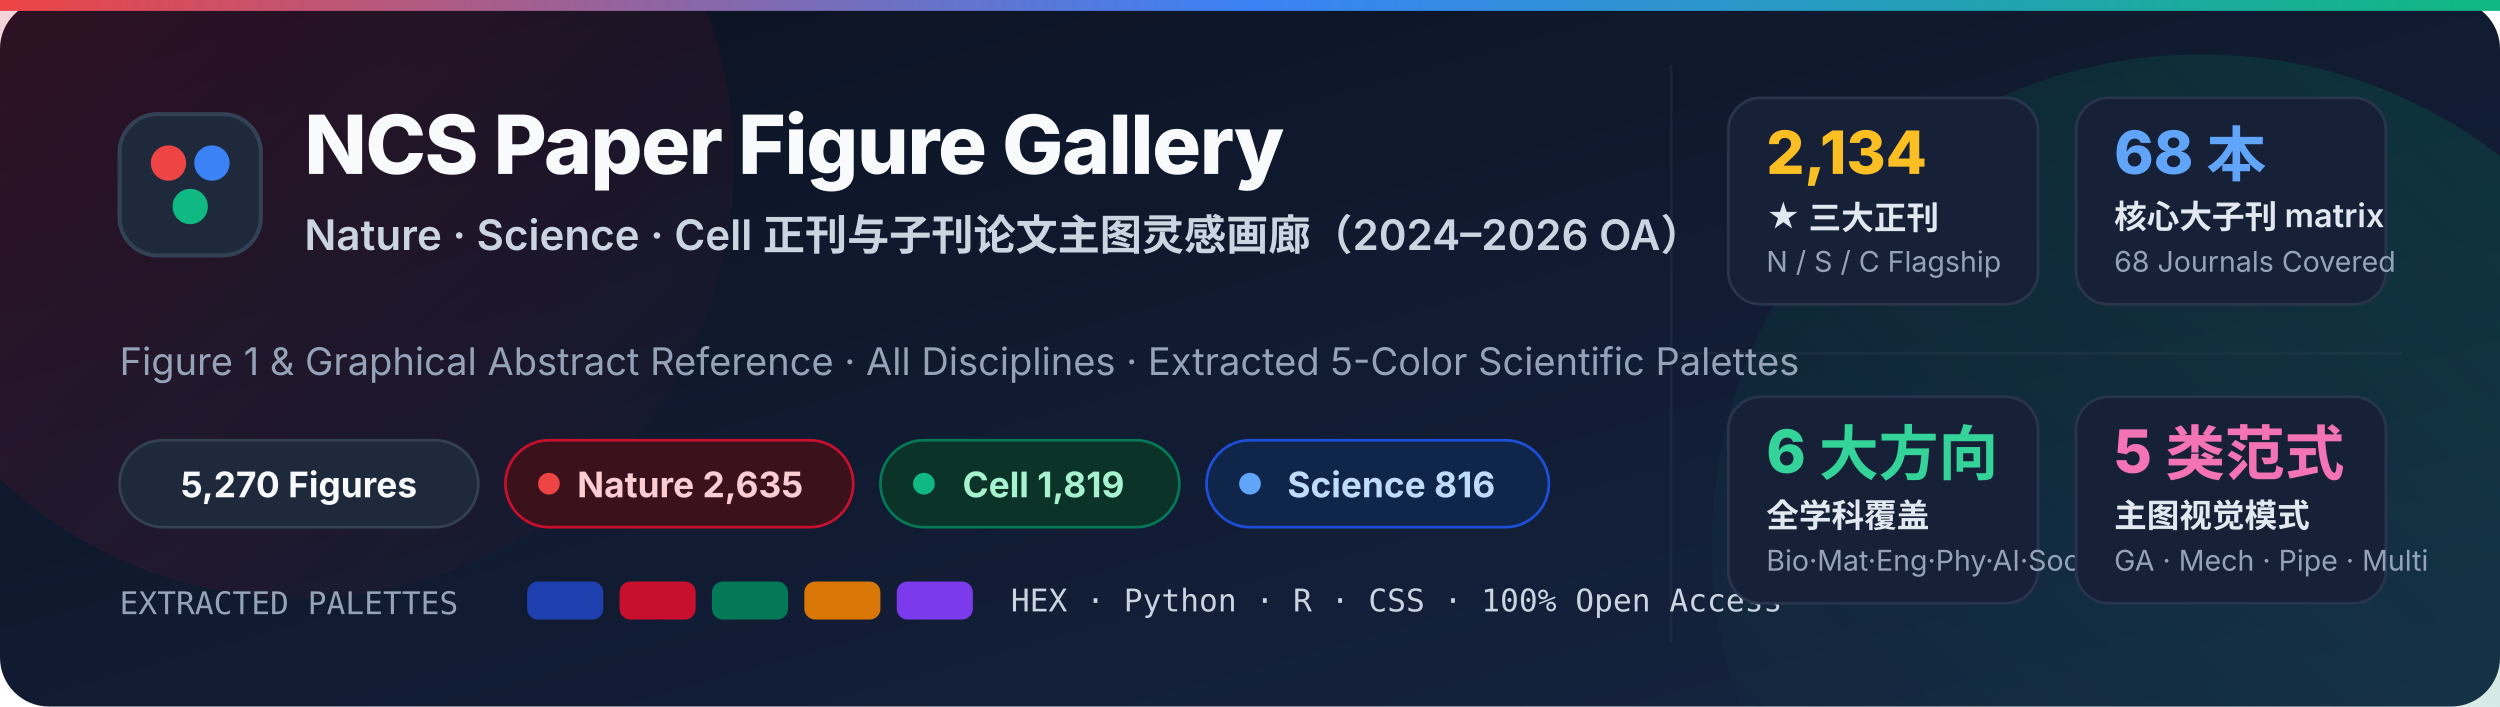
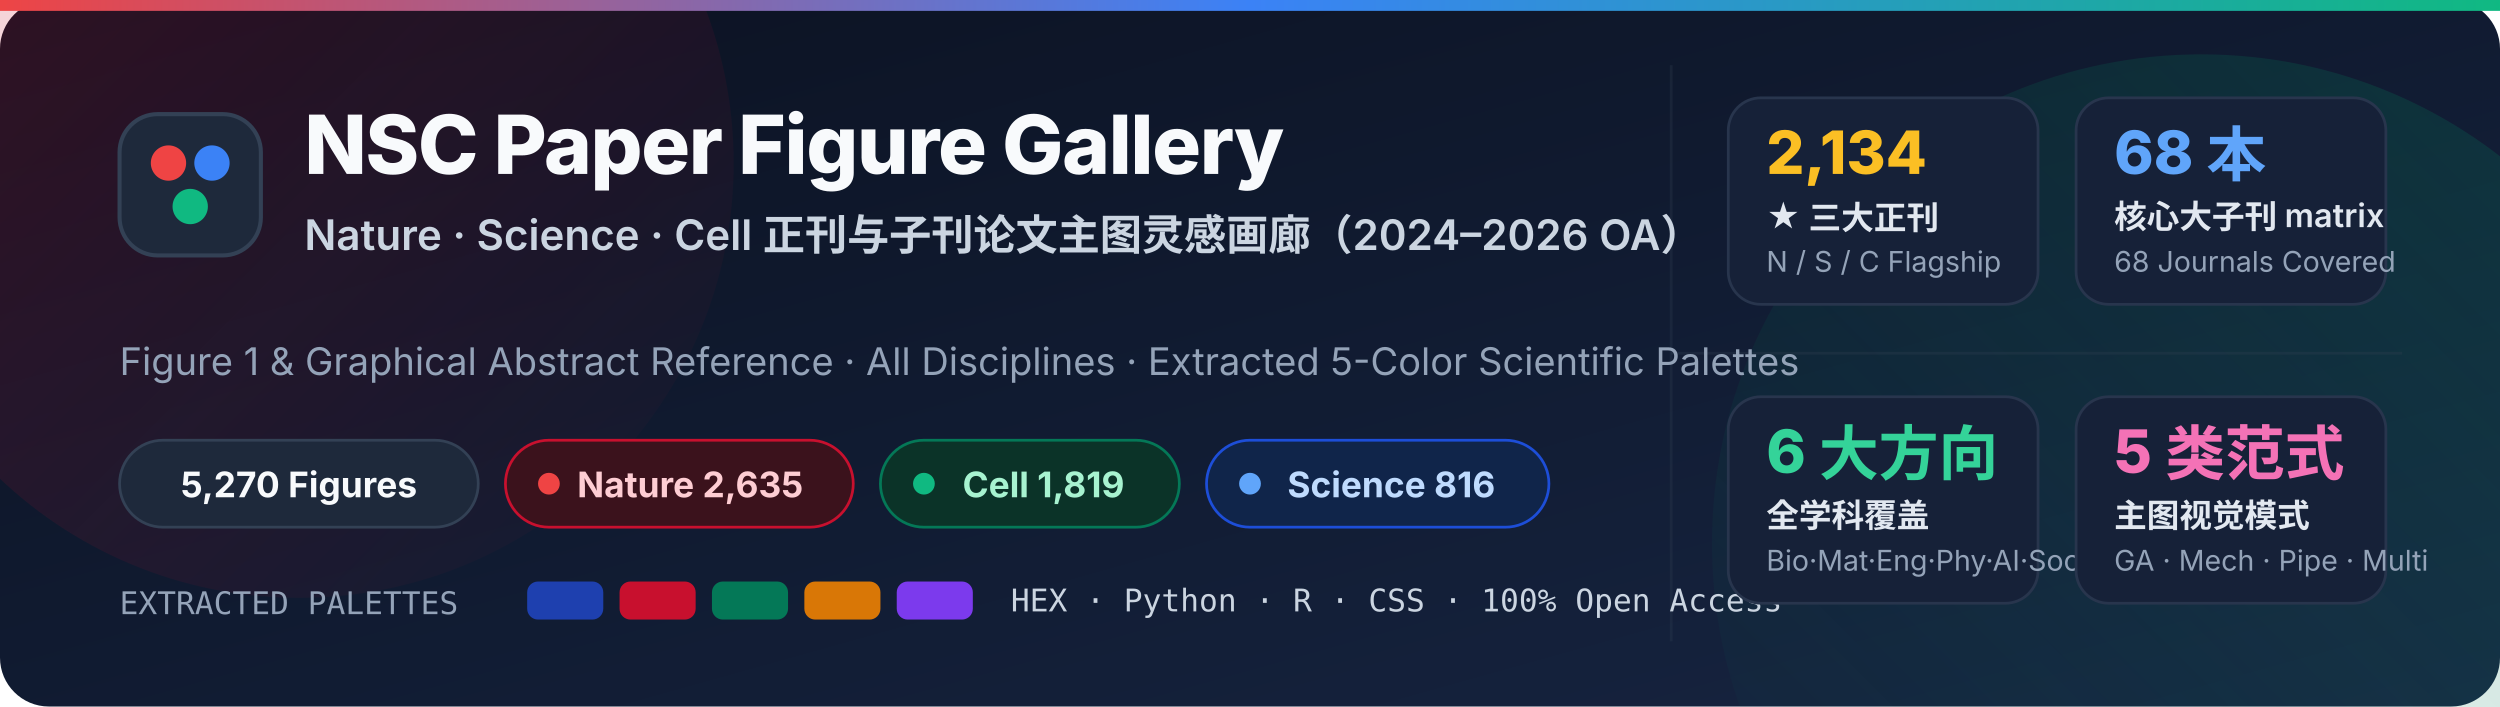
- <svg xmlns="http://www.w3.org/2000/svg" viewBox="0 0 920 260" width="920" height="260" role="img" aria-label="NCS Paper Figure Gallery Banner">
+ <svg xmlns="http://www.w3.org/2000/svg" viewBox="0 0 920 260" width="920" height="260" role="img" aria-label="NSC Paper Figure Gallery Banner">
  <defs>
    <linearGradient id="bg" x1="0" y1="0" x2="1" y2="1">
      <stop offset="0%" stop-color="#0b1120" />
      <stop offset="55%" stop-color="#111c33" />
      <stop offset="100%" stop-color="#172542" />
    </linearGradient>
    <linearGradient id="accentGrad" x1="0" y1="0" x2="1" y2="0">
      <stop offset="0%" stop-color="#ef4444" />
      <stop offset="50%" stop-color="#3b82f6" />
      <stop offset="100%" stop-color="#10b981" />
    </linearGradient>
    <linearGradient id="glowLeft" x1="0" y1="0" x2="1" y2="1">
      <stop offset="0%" stop-color="#c8102e" stop-opacity="0.24" />
      <stop offset="100%" stop-color="#c8102e" stop-opacity="0" />
    </linearGradient>
    <linearGradient id="glowRight" x1="1" y1="0" x2="0" y2="1">
      <stop offset="0%" stop-color="#047857" stop-opacity="0.28" />
      <stop offset="100%" stop-color="#047857" stop-opacity="0" />
    </linearGradient>
  </defs>
  <rect width="920" height="260" rx="18" fill="url(#bg)" />
  <circle cx="110" cy="60" r="160" fill="url(#glowLeft)" />
  <circle cx="810" cy="200" r="180" fill="url(#glowRight)" />
  <rect x="0" y="0" width="920" height="4" fill="url(#accentGrad)" />
  <g stroke="#334155" stroke-opacity="0.28" stroke-width="1">
    <line x1="615" y1="24" x2="615" y2="236" />
    <line x1="615" y1="130" x2="884" y2="130" />
  </g>
  <g transform="translate(44, 42)">
    <rect width="52" height="52" rx="14" fill="#1e293b" stroke="#334155" stroke-width="1.5" />
    <circle cx="18" cy="18" r="6.5" fill="#ef4444" />
    <circle cx="34" cy="18" r="6.5" fill="#3b82f6" />
    <circle cx="26" cy="34" r="6.5" fill="#10b981" />
  </g>
  <text x="112" y="64" font-family="-apple-system, BlinkMacSystemFont, 'Segoe UI', 'PingFang SC', 'Microsoft YaHei', sans-serif" font-size="30" font-weight="800" fill="#f8fafc" letter-spacing="-0.5">
-     NCS Paper Figure Gallery
+     NSC Paper Figure Gallery
  </text>
  <text x="112" y="92" font-family="-apple-system, BlinkMacSystemFont, 'Segoe UI', 'PingFang SC', 'Microsoft YaHei', sans-serif" font-size="15.5" font-weight="600" fill="#cbd5e1">
    Nature · Science · Cell 正刊与子刊论文主图灵感画廊（2024–2026 OA）
  </text>
  <text x="44" y="138" font-family="-apple-system, BlinkMacSystemFont, 'Segoe UI', 'PingFang SC', 'Microsoft YaHei', sans-serif" font-size="14" fill="#94a3b8">
    Figure 1 &amp; Graphical Abstract Reference · All Disciplines · Extracted 5-Color Scientific Palettes
  </text>
  <g transform="translate(44, 162)" font-family="-apple-system, BlinkMacSystemFont, 'Segoe UI', 'PingFang SC', 'Microsoft YaHei', sans-serif" font-size="13" font-weight="700">
    <rect x="0" y="0" width="132" height="32" rx="16" fill="#1e293b" stroke="#334155" />
    <text x="66" y="21" text-anchor="middle" fill="#f8fafc">5,270 Figures</text>
    <rect x="142" y="0" width="128" height="32" rx="16" fill="#3b121c" stroke="#c8102e" />
    <circle cx="158" cy="16" r="4" fill="#ef4444" />
    <text x="210" y="21" text-anchor="middle" fill="#fecdd3">Nature 2,635</text>
    <rect x="280" y="0" width="110" height="32" rx="16" fill="#0b3328" stroke="#047857" />
    <circle cx="296" cy="16" r="4" fill="#10b981" />
    <text x="340" y="21" text-anchor="middle" fill="#a7f3d0">Cell 1,819</text>
    <rect x="400" y="0" width="126" height="32" rx="16" fill="#10254a" stroke="#1d4ed8" />
    <circle cx="416" cy="16" r="4" fill="#60a5fa" />
    <text x="468" y="21" text-anchor="middle" fill="#bfdbfe">Science 816</text>
  </g>
  <g transform="translate(44, 212)" font-family="ui-monospace, SFMono-Regular, Menlo, monospace" font-size="11.5" fill="#94a3b8">
    <text x="0" y="14">EXTRACTED PALETTES</text>
    <rect x="150" y="2" width="28" height="14" rx="4" fill="#1e40af" />
    <rect x="184" y="2" width="28" height="14" rx="4" fill="#c8102e" />
    <rect x="218" y="2" width="28" height="14" rx="4" fill="#047857" />
    <rect x="252" y="2" width="28" height="14" rx="4" fill="#d97706" />
    <rect x="286" y="2" width="28" height="14" rx="4" fill="#7c3aed" />
    <text x="328" y="13" fill="#cbd5e1">HEX · Python · R · CSS · 100% Open Access</text>
  </g>
  <g transform="translate(636, 36)" font-family="-apple-system, BlinkMacSystemFont, 'Segoe UI', 'PingFang SC', 'Microsoft YaHei', sans-serif">
    <rect x="0" y="0" width="114" height="76" rx="12" fill="#162138" stroke="#28354d" />
    <text x="14" y="28" font-size="22" font-weight="800" fill="#fbbf24">2,134</text>
    <text x="14" y="48" font-size="12" font-weight="600" fill="#e2e8f0">★ 三大正刊</text>
    <text x="14" y="64" font-size="10.5" fill="#94a3b8">N / S / C Flagship</text>
    <rect x="128" y="0" width="114" height="76" rx="12" fill="#162138" stroke="#28354d" />
    <text x="142" y="28" font-size="22" font-weight="800" fill="#60a5fa">68 本</text>
    <text x="142" y="48" font-size="12" font-weight="600" fill="#e2e8f0">核心大子刊 matrix</text>
    <text x="142" y="64" font-size="10.5" fill="#94a3b8">68 Journals Covered</text>
    <rect x="0" y="110" width="114" height="76" rx="12" fill="#162138" stroke="#28354d" />
    <text x="14" y="138" font-size="22" font-weight="800" fill="#34d399">6 大方向</text>
    <text x="14" y="158" font-size="12" font-weight="600" fill="#e2e8f0">全学科覆盖</text>
    <text x="14" y="174" font-size="10.5" fill="#94a3b8">Bio·Mat·Eng·Phy·AI·Soc</text>
    <rect x="128" y="110" width="114" height="76" rx="12" fill="#162138" stroke="#28354d" />
    <text x="142" y="138" font-size="22" font-weight="800" fill="#f472b6">5 类范式</text>
    <text x="142" y="158" font-size="12" font-weight="600" fill="#e2e8f0">主图视觉模式</text>
    <text x="142" y="174" font-size="10.5" fill="#94a3b8">GA · Mech · Pipe · Multi</text>
  </g>
</svg>
